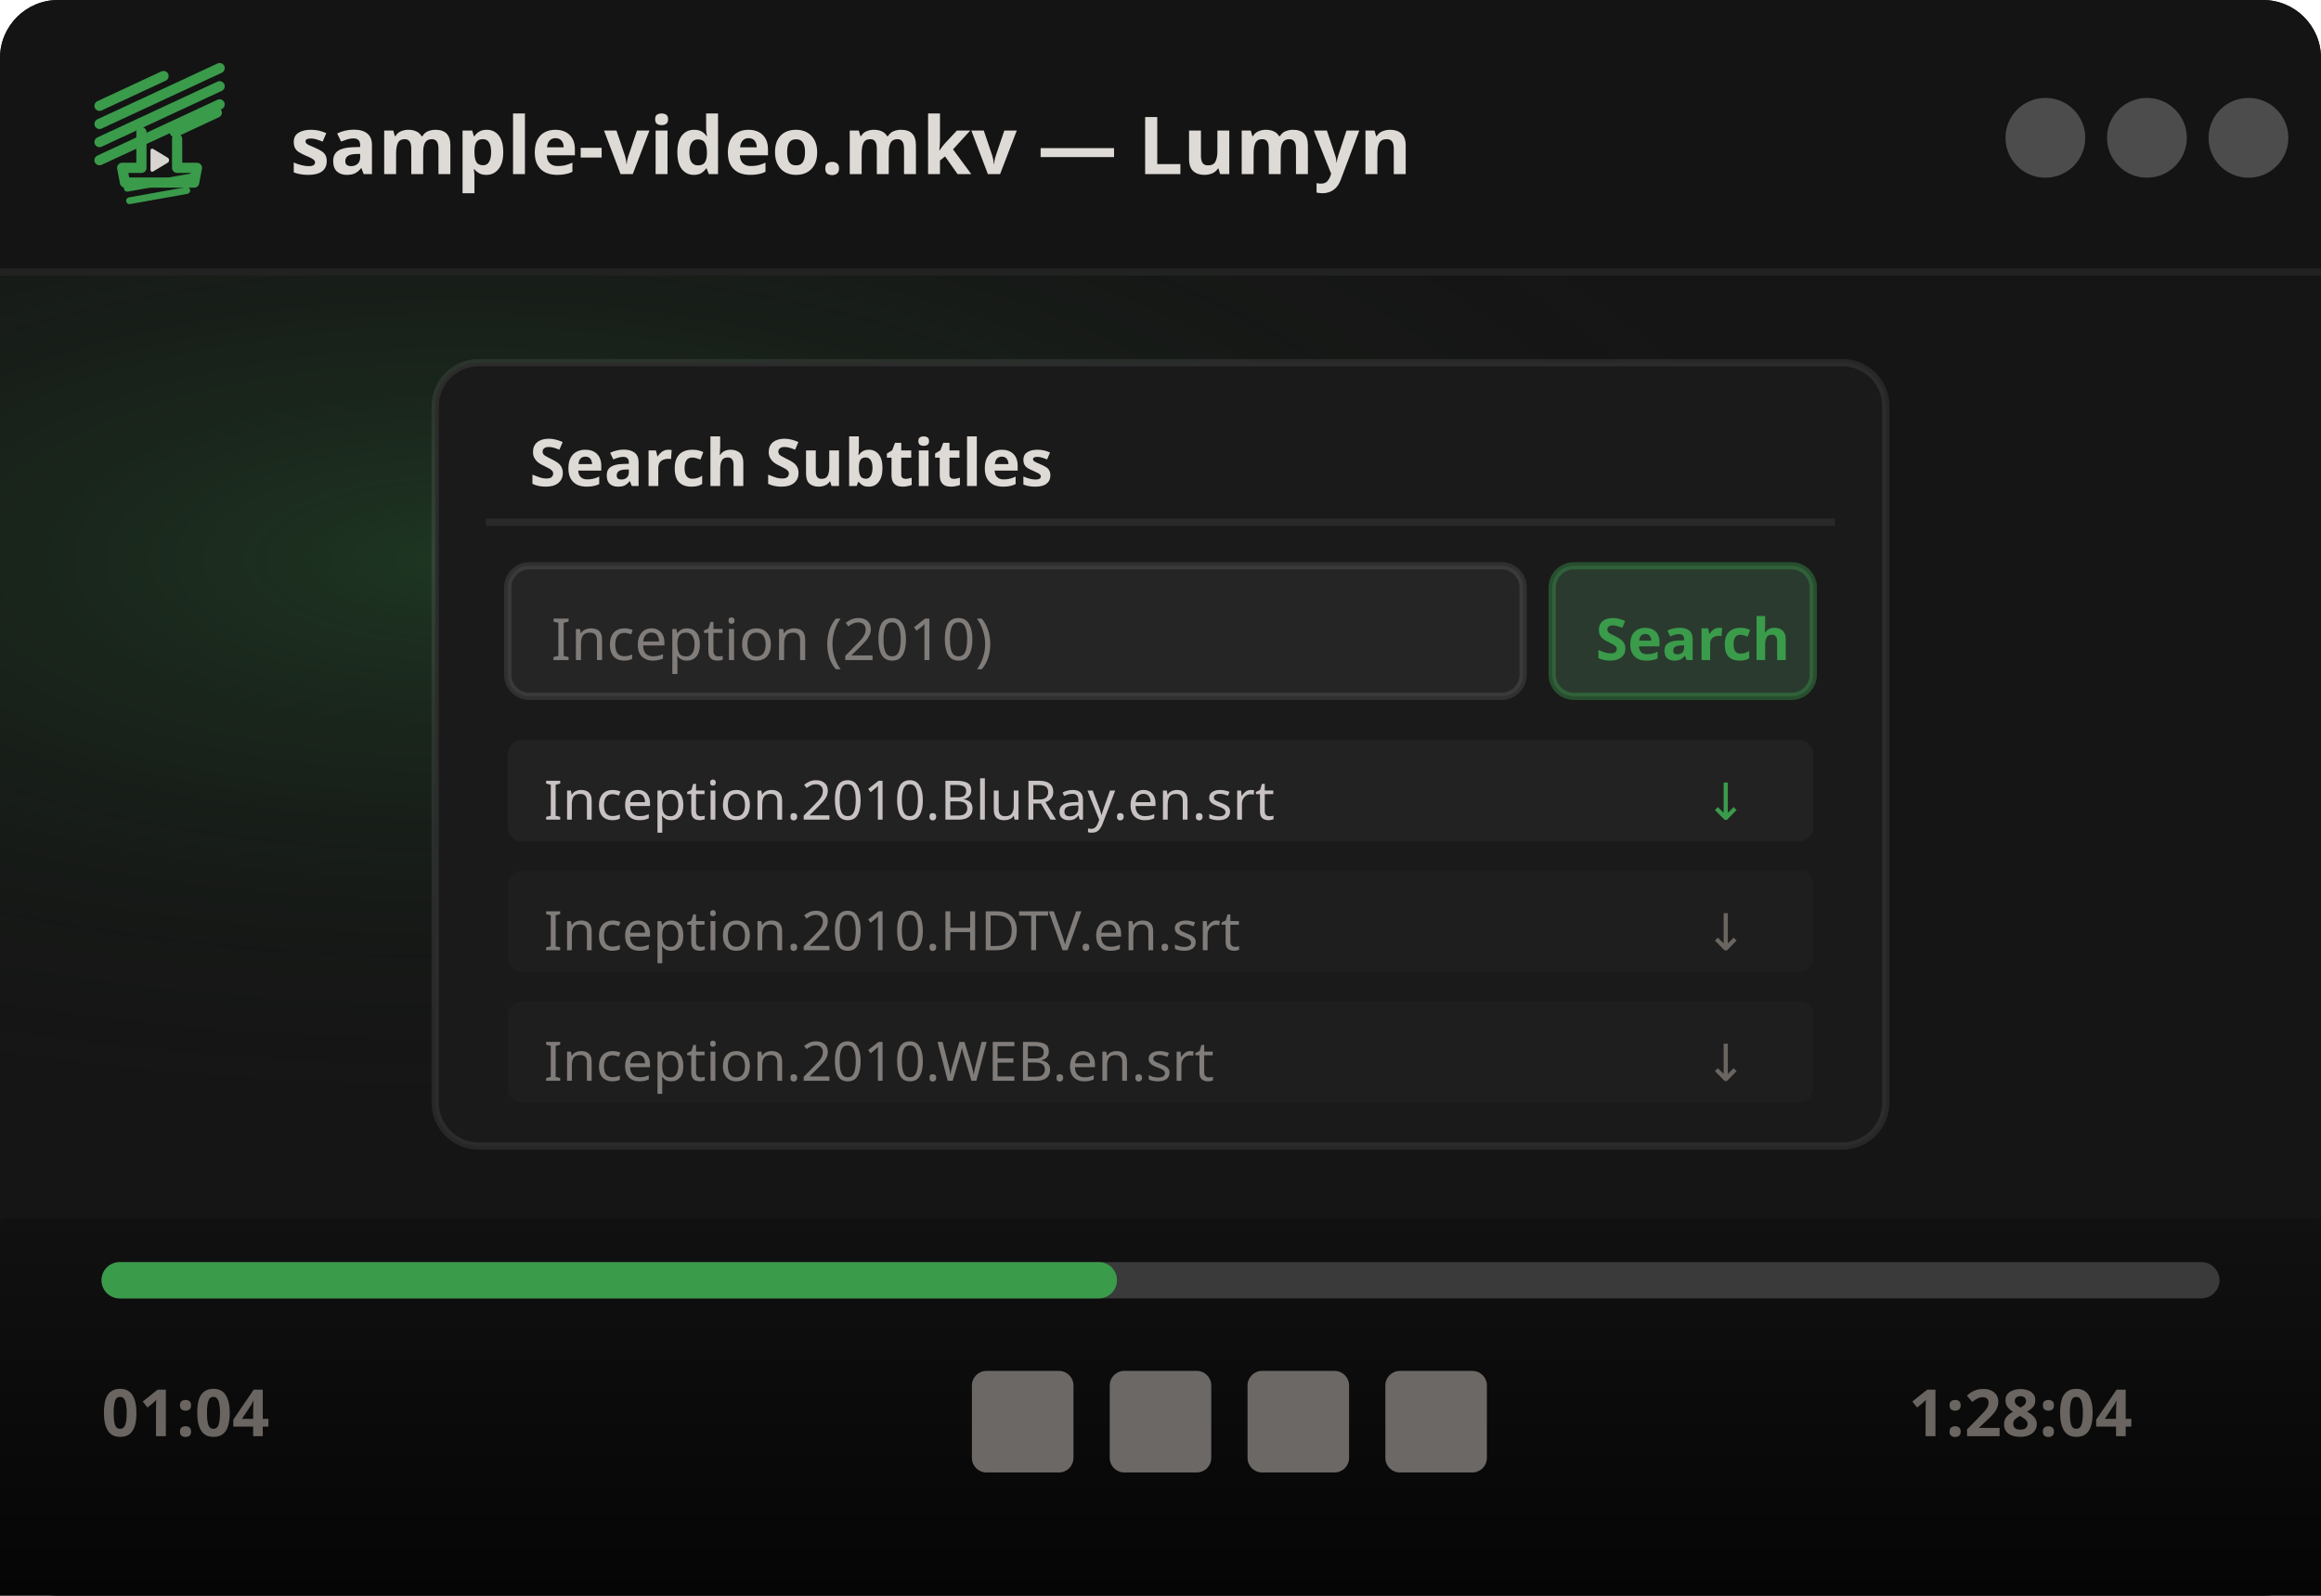
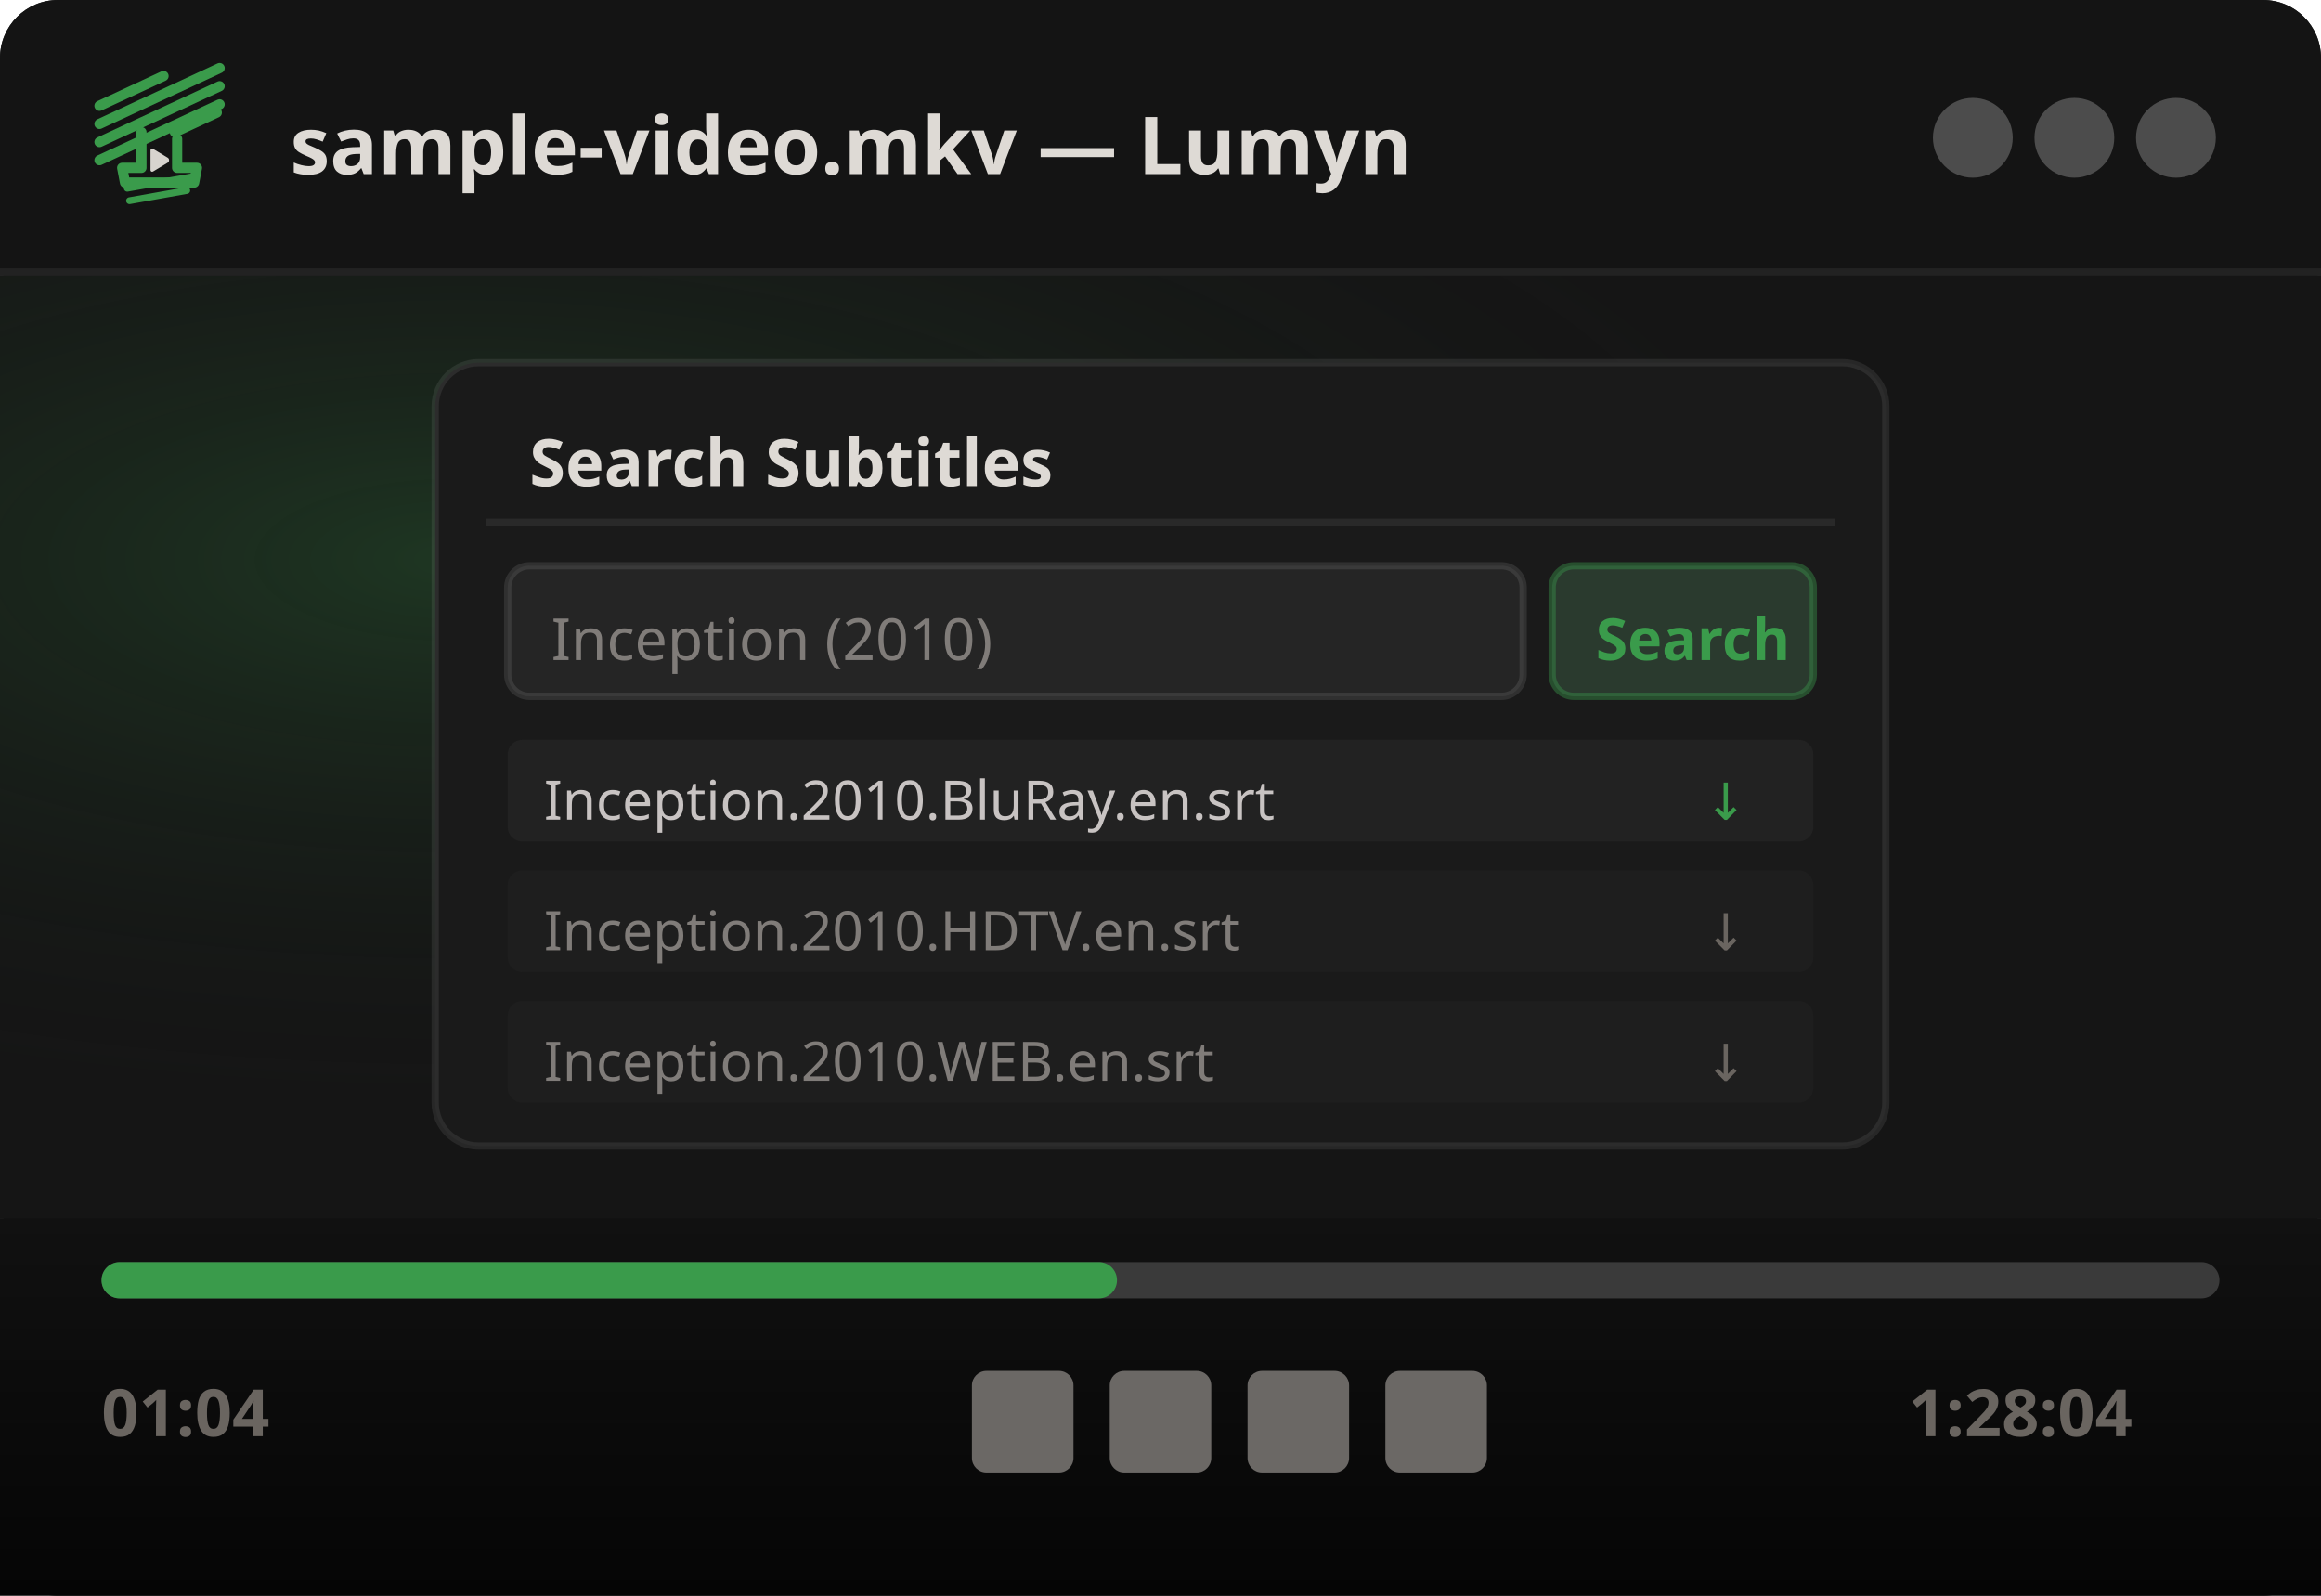
<svg xmlns="http://www.w3.org/2000/svg" viewBox="0 0 320 220" width="320" height="220">
  <rect width="320" height="220" rx="8" fill="#101010" stroke="rgba(255,255,255,0.09)" stroke-width="1" />
  <rect width="320" height="38" rx="8" fill="#141414" />
  <rect y="30" width="320" height="8" fill="#141414" />
  <rect y="37" width="320" height="1" fill="rgba(255,255,255,0.06)" />
  <g transform="translate(12,9) scale(0.078125)" fill="none">
    <path d="M22 71.5L135 19" stroke="#3A9B4B" stroke-width="18" stroke-linecap="round" />
    <path d="M22 103.5L234 5" stroke="#3A9B4B" stroke-width="18" stroke-linecap="round" />
    <path d="M22 135.5L234 37" stroke="#3A9B4B" stroke-width="18" stroke-linecap="round" />
    <path d="M22 167.5L234 69" stroke="#3A9B4B" stroke-width="18" stroke-linecap="round" />
    <path d="M155 118L229 83.5" stroke="#3A9B4B" stroke-width="18" stroke-linecap="round" />
    <path d="M96 118V181H62L67 207H189L194 181H159V130" stroke="#3A9B4B" stroke-width="18" stroke-linecap="round" stroke-linejoin="round" />
    <path d="M71 217L184 197" stroke="#3A9B4B" stroke-width="12" stroke-linecap="round" />
    <path d="M75 239L176 221" stroke="#3A9B4B" stroke-width="12" stroke-linecap="round" />
    <path d="M112 150C112 147.7 114.5 146.3 116.5 147.5L142.5 163.2C145.5 165 145.5 170 142.5 171.8L116.5 187.5C114.5 188.7 112 187.3 112 185V150Z" fill="#D8D4CF" />
  </g>
  <text x="40" y="24" font-family="system-ui,sans-serif" font-size="11" font-weight="700" fill="#DEDAD5">sample-video.mkv — Lumyn</text>
-   <circle cx="282" cy="19" r="5.5" fill="#4c4c4c" />
-   <circle cx="296" cy="19" r="5.5" fill="#4c4c4c" />
-   <circle cx="310" cy="19" r="5.5" fill="#4c4c4c" />
+   <circle cx="272" cy="19" r="5.5" fill="#4c4c4c" />
+   <circle cx="286" cy="19" r="5.5" fill="#4c4c4c" />
+   <circle cx="300" cy="19" r="5.5" fill="#4c4c4c" />
  <rect x="0" y="38" width="320" height="130" fill="#151515" />
  <radialGradient id="glow-ss" cx="20%" cy="30%" r="60%">
    <stop offset="0%" stop-color="#3a9b4b" stop-opacity="0.25" />
    <stop offset="100%" stop-color="#151515" stop-opacity="0" />
  </radialGradient>
  <rect x="0" y="38" width="320" height="130" fill="url(#glow-ss)" />
  <rect x="60" y="50" width="200" height="108" rx="6" fill="#1A1A1A" stroke="rgba(255,255,255,0.08)" stroke-width="1" />
  <text x="73" y="67" font-family="system-ui,sans-serif" font-size="9" font-weight="700" fill="#DEDAD5">Search Subtitles</text>
  <line x1="67" y1="72" x2="253" y2="72" stroke="rgba(255,255,255,0.07)" stroke-width="1" />
  <rect x="70" y="78" width="140" height="18" rx="3" fill="#252525" stroke="rgba(255,255,255,0.1)" stroke-width="1" />
  <text x="76" y="91" font-family="system-ui,sans-serif" font-size="8" fill="#807C79">Inception (2010)</text>
  <rect x="214" y="78" width="36" height="18" rx="3" fill="#2A3A2E" stroke="rgba(58,155,75,0.4)" stroke-width="1" />
  <text x="220" y="91" font-family="system-ui,sans-serif" font-size="8" fill="#3a9b4b" font-weight="600">Search</text>
  <rect x="70" y="102" width="180" height="14" rx="2" fill="#222222" />
  <text x="75" y="113" font-family="system-ui,sans-serif" font-size="7.5" fill="#C8C3C2">Inception.2010.BluRay.en.srt</text>
  <text x="235" y="113" font-family="system-ui,sans-serif" font-size="7" fill="#3a9b4b">↓</text>
  <rect x="70" y="120" width="180" height="14" rx="2" fill="#1E1E1E" />
  <text x="75" y="131" font-family="system-ui,sans-serif" font-size="7.5" fill="#807C79">Inception.2010.HDTV.en.srt</text>
  <text x="235" y="131" font-family="system-ui,sans-serif" font-size="7" fill="#6A6560">↓</text>
  <rect x="70" y="138" width="180" height="14" rx="2" fill="#1E1E1E" />
  <text x="75" y="149" font-family="system-ui,sans-serif" font-size="7.5" fill="#807C79">Inception.2010.WEB.en.srt</text>
  <text x="235" y="149" font-family="system-ui,sans-serif" font-size="7" fill="#6A6560">↓</text>
  <rect x="0" y="168" width="320" height="52" fill="url(#ctrl-grad-ss)" />
  <linearGradient id="ctrl-grad-ss" x1="0" y1="0" x2="0" y2="1">
    <stop offset="0%" stop-color="#111111" />
    <stop offset="100%" stop-color="#050505" />
  </linearGradient>
  <rect x="14" y="174" width="292" height="5" rx="2.5" fill="#3a3a3a" />
  <rect x="14" y="174" width="140" height="5" rx="2.5" fill="#3a9b4b" />
  <text x="14" y="198" font-family="system-ui,sans-serif" font-size="9" font-weight="700" fill="#6A6560">01:04</text>
  <rect x="134" y="189" width="14" height="14" rx="2" fill="#807C79" opacity="0.82" />
  <rect x="153" y="189" width="14" height="14" rx="2" fill="#807C79" opacity="0.82" />
  <rect x="172" y="189" width="14" height="14" rx="2" fill="#807C79" opacity="0.82" />
  <rect x="191" y="189" width="14" height="14" rx="2" fill="#807C79" opacity="0.82" />
  <text x="294" y="198" font-family="system-ui,sans-serif" font-size="9" font-weight="700" fill="#6A6560" text-anchor="end">1:28:04</text>
</svg>
